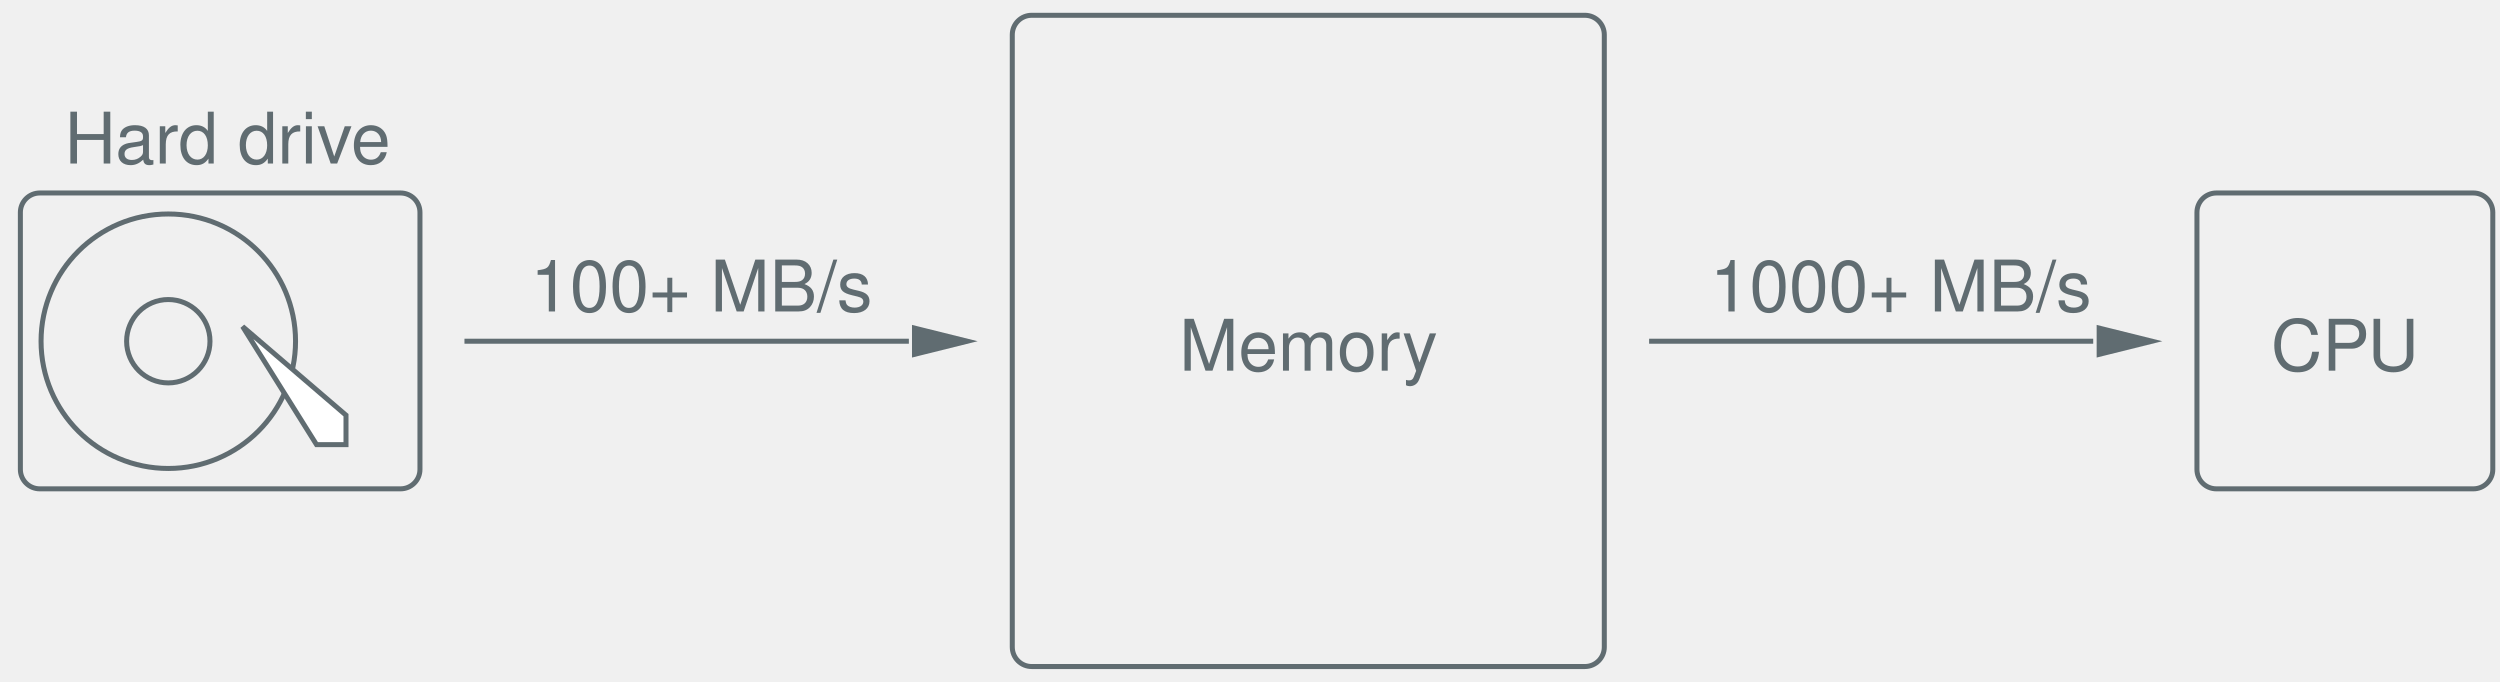
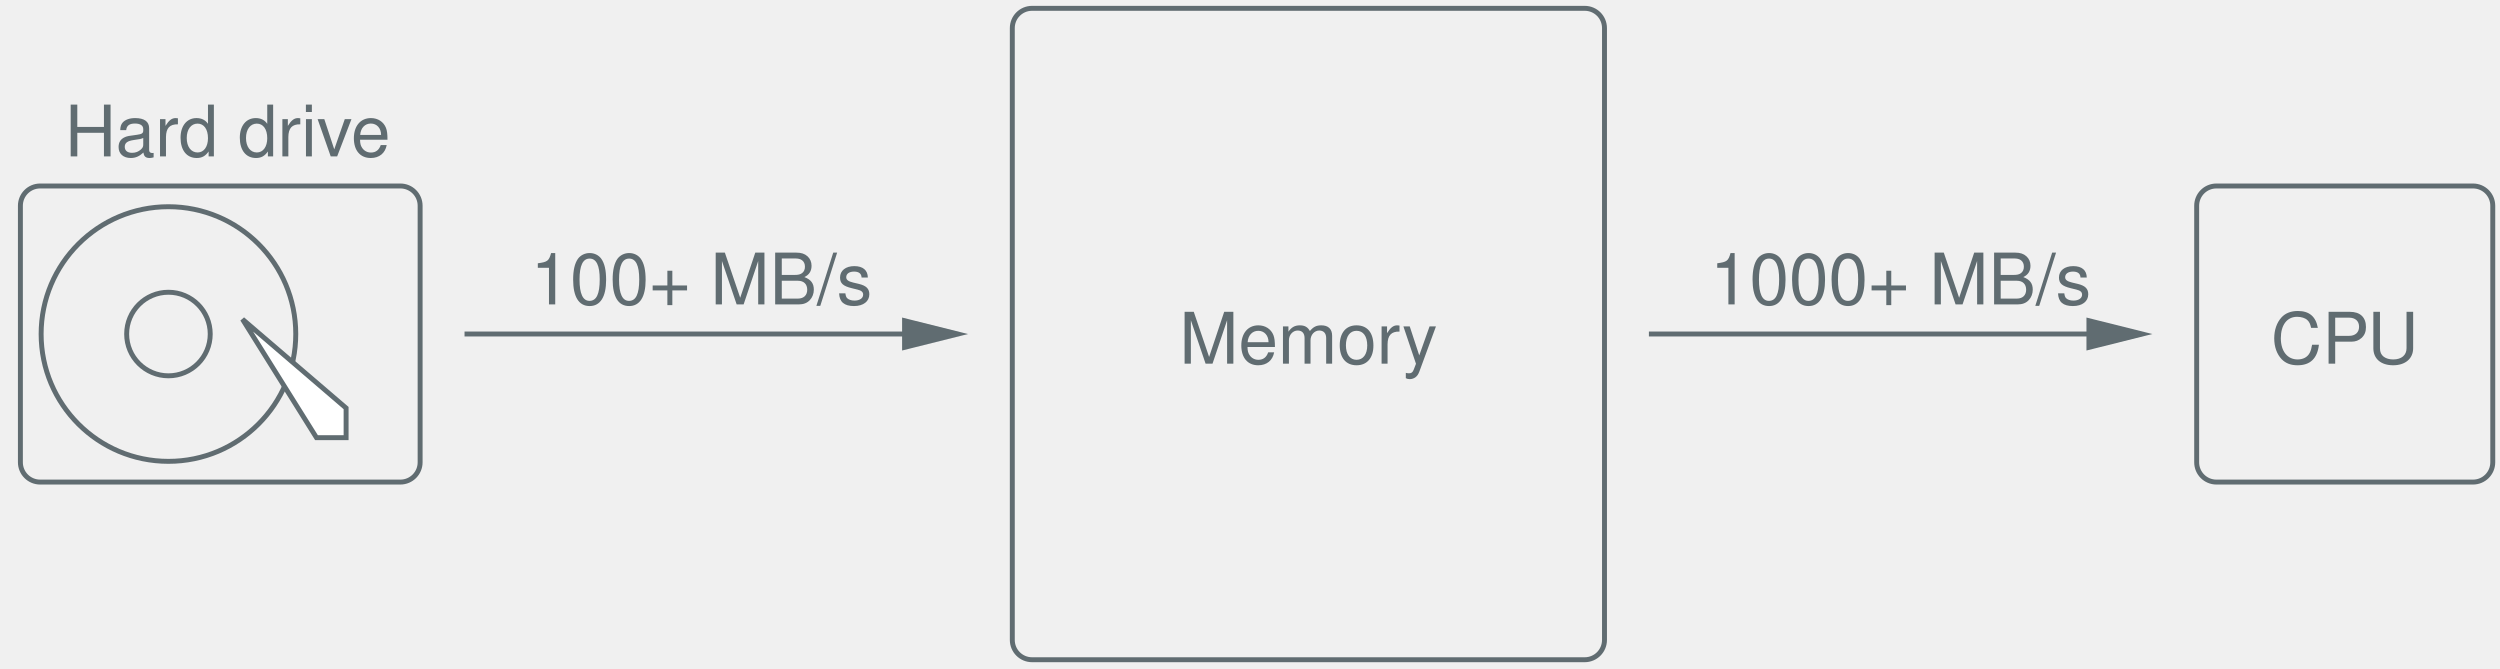
- <svg xmlns="http://www.w3.org/2000/svg" width="6.6in" height="1.8in" viewBox="596 8858 7977 2124">
-   <g style="stroke-width:.025in; fill:none">
-     <circle cx="1133" cy="9921" r="406" style="stroke:#606c71;stroke-width:16;" />
-     <circle cx="1133" cy="9921" r="133" style="stroke:#606c71;stroke-width:16;" />
-     <polyline points="2078,9921 3496,9921 " style="stroke:#606c71;stroke-width:16; stroke-linejoin:miter; stroke-linecap:butt; " />
-     <polygon points="3510 9968 3699 9921 3510 9874 3510 9968  " style="stroke:#606c71;stroke-width:8;stroke-miterlimit:8; fill:#606c71;" />
-     <polyline points="5858,9921 7275,9921 " style="stroke:#606c71;stroke-width:16; stroke-linejoin:miter; stroke-linecap:butt; " />
-     <polygon points="7290 9968 7479 9921 7290 9874 7290 9968  " style="stroke:#606c71;stroke-width:8;stroke-miterlimit:8; fill:#606c71;" />
-     <rect x="7606" y="9448" width="944" height="944" rx="62" style="stroke:#606c71;stroke-width:16; stroke-linejoin:miter; stroke-linecap:butt; " />
-     <rect x="3826" y="8881" width="1889" height="2078" rx="62" style="stroke:#606c71;stroke-width:16; stroke-linejoin:miter; stroke-linecap:butt; " />
-     <polygon points="1606,10251 1370,9874 1700,10157 1700,10251 1606,10251 " style="stroke:#606c71;stroke-width:16; stroke-linejoin:miter; stroke-linecap:butt; fill:#ffffff; " />
-     <rect x="661" y="9448" width="1275" height="944" rx="62" style="stroke:#606c71;stroke-width:16; stroke-linejoin:miter; stroke-linecap:butt; " />
-     <text xml:space="preserve" x="2834" y="9826" fill="#606c71" font-family="Helvetica" font-style="normal" font-weight="normal" font-size="227" text-anchor="middle">100+ MB/s</text>
-     <text xml:space="preserve" x="6661" y="9826" fill="#606c71" font-family="Helvetica" font-style="normal" font-weight="normal" font-size="227" text-anchor="middle">1000+ MB/s</text>
-     <text xml:space="preserve" x="8078" y="10015" fill="#606c71" font-family="Helvetica" font-style="normal" font-weight="normal" font-size="227" text-anchor="middle">CPU</text>
-     <text xml:space="preserve" x="4771" y="10015" fill="#606c71" font-family="Helvetica" font-style="normal" font-weight="normal" font-size="227" text-anchor="middle">Memory</text>
-     <text xml:space="preserve" x="1322" y="9354" fill="#606c71" font-family="Helvetica" font-style="normal" font-weight="normal" font-size="227" text-anchor="middle">Hard drive</text>
+ <svg xmlns="http://www.w3.org/2000/svg" width="479pt" height="128pt" viewBox="568 8438 7599 2024">
+   <g fill="none">
+     <circle cx="1080" cy="9450" r="387" stroke="#606c71" stroke-width="15px" />
+     <circle cx="1080" cy="9450" r="127" stroke="#606c71" stroke-width="15px" />
+     <defs>
+       <clipPath id="cp0">
+         <path clip-rule="evenodd" d="M 568,8438 H 8167 V 10462 H 568 z   M 3314,9405 3314,9495 3521,9461 3521,9440z" />
+       </clipPath>
+     </defs>
+     <polyline points=" 1980,9450 3510,9450" clip-path="url(#cp0)" stroke="#606c71" stroke-width="15px" />
+     <polygon points=" 3314,9495 3494,9450 3314,9405 3314,9495" stroke="#606c71" stroke-width="8px" stroke-miterlimit="8" fill="#606c71" />
+     <defs>
+       <clipPath id="cp1">
+         <path clip-rule="evenodd" d="M 568,8438 H 8167 V 10462 H 568 z   M 6914,9405 6914,9495 7121,9461 7121,9440z" />
+       </clipPath>
+     </defs>
+     <polyline points=" 5580,9450 7110,9450" clip-path="url(#cp1)" stroke="#606c71" stroke-width="15px" />
+     <polygon points=" 6914,9495 7094,9450 6914,9405 6914,9495" stroke="#606c71" stroke-width="8px" stroke-miterlimit="8" fill="#606c71" />
+     <rect x="7245" y="9000" width="900" height="900" rx="60" stroke="#606c71" stroke-width="15px" />
+     <rect x="3645" y="8460" width="1800" height="1980" rx="60" stroke="#606c71" stroke-width="15px" />
+     <polygon points=" 1530,9765 1305,9405 1620,9675 1620,9765" fill="#ffffff" stroke="#606c71" stroke-width="15px" />
+     <rect x="630" y="9000" width="1215" height="900" rx="60" stroke="#606c71" stroke-width="15px" />
+     <text xml:space="preserve" x="2700" y="9360" fill="#606c71" font-family="Helvetica" font-style="normal" font-weight="normal" font-size="216" text-anchor="middle">100+ MB/s</text>
+     <text xml:space="preserve" x="6345" y="9360" fill="#606c71" font-family="Helvetica" font-style="normal" font-weight="normal" font-size="216" text-anchor="middle">1000+ MB/s</text>
+     <text xml:space="preserve" x="7695" y="9540" fill="#606c71" font-family="Helvetica" font-style="normal" font-weight="normal" font-size="216" text-anchor="middle">CPU</text>
+     <text xml:space="preserve" x="4545" y="9540" fill="#606c71" font-family="Helvetica" font-style="normal" font-weight="normal" font-size="216" text-anchor="middle">Memory</text>
+     <text xml:space="preserve" x="1260" y="8910" fill="#606c71" font-family="Helvetica" font-style="normal" font-weight="normal" font-size="216" text-anchor="middle">Hard drive</text>
  </g>
</svg>
